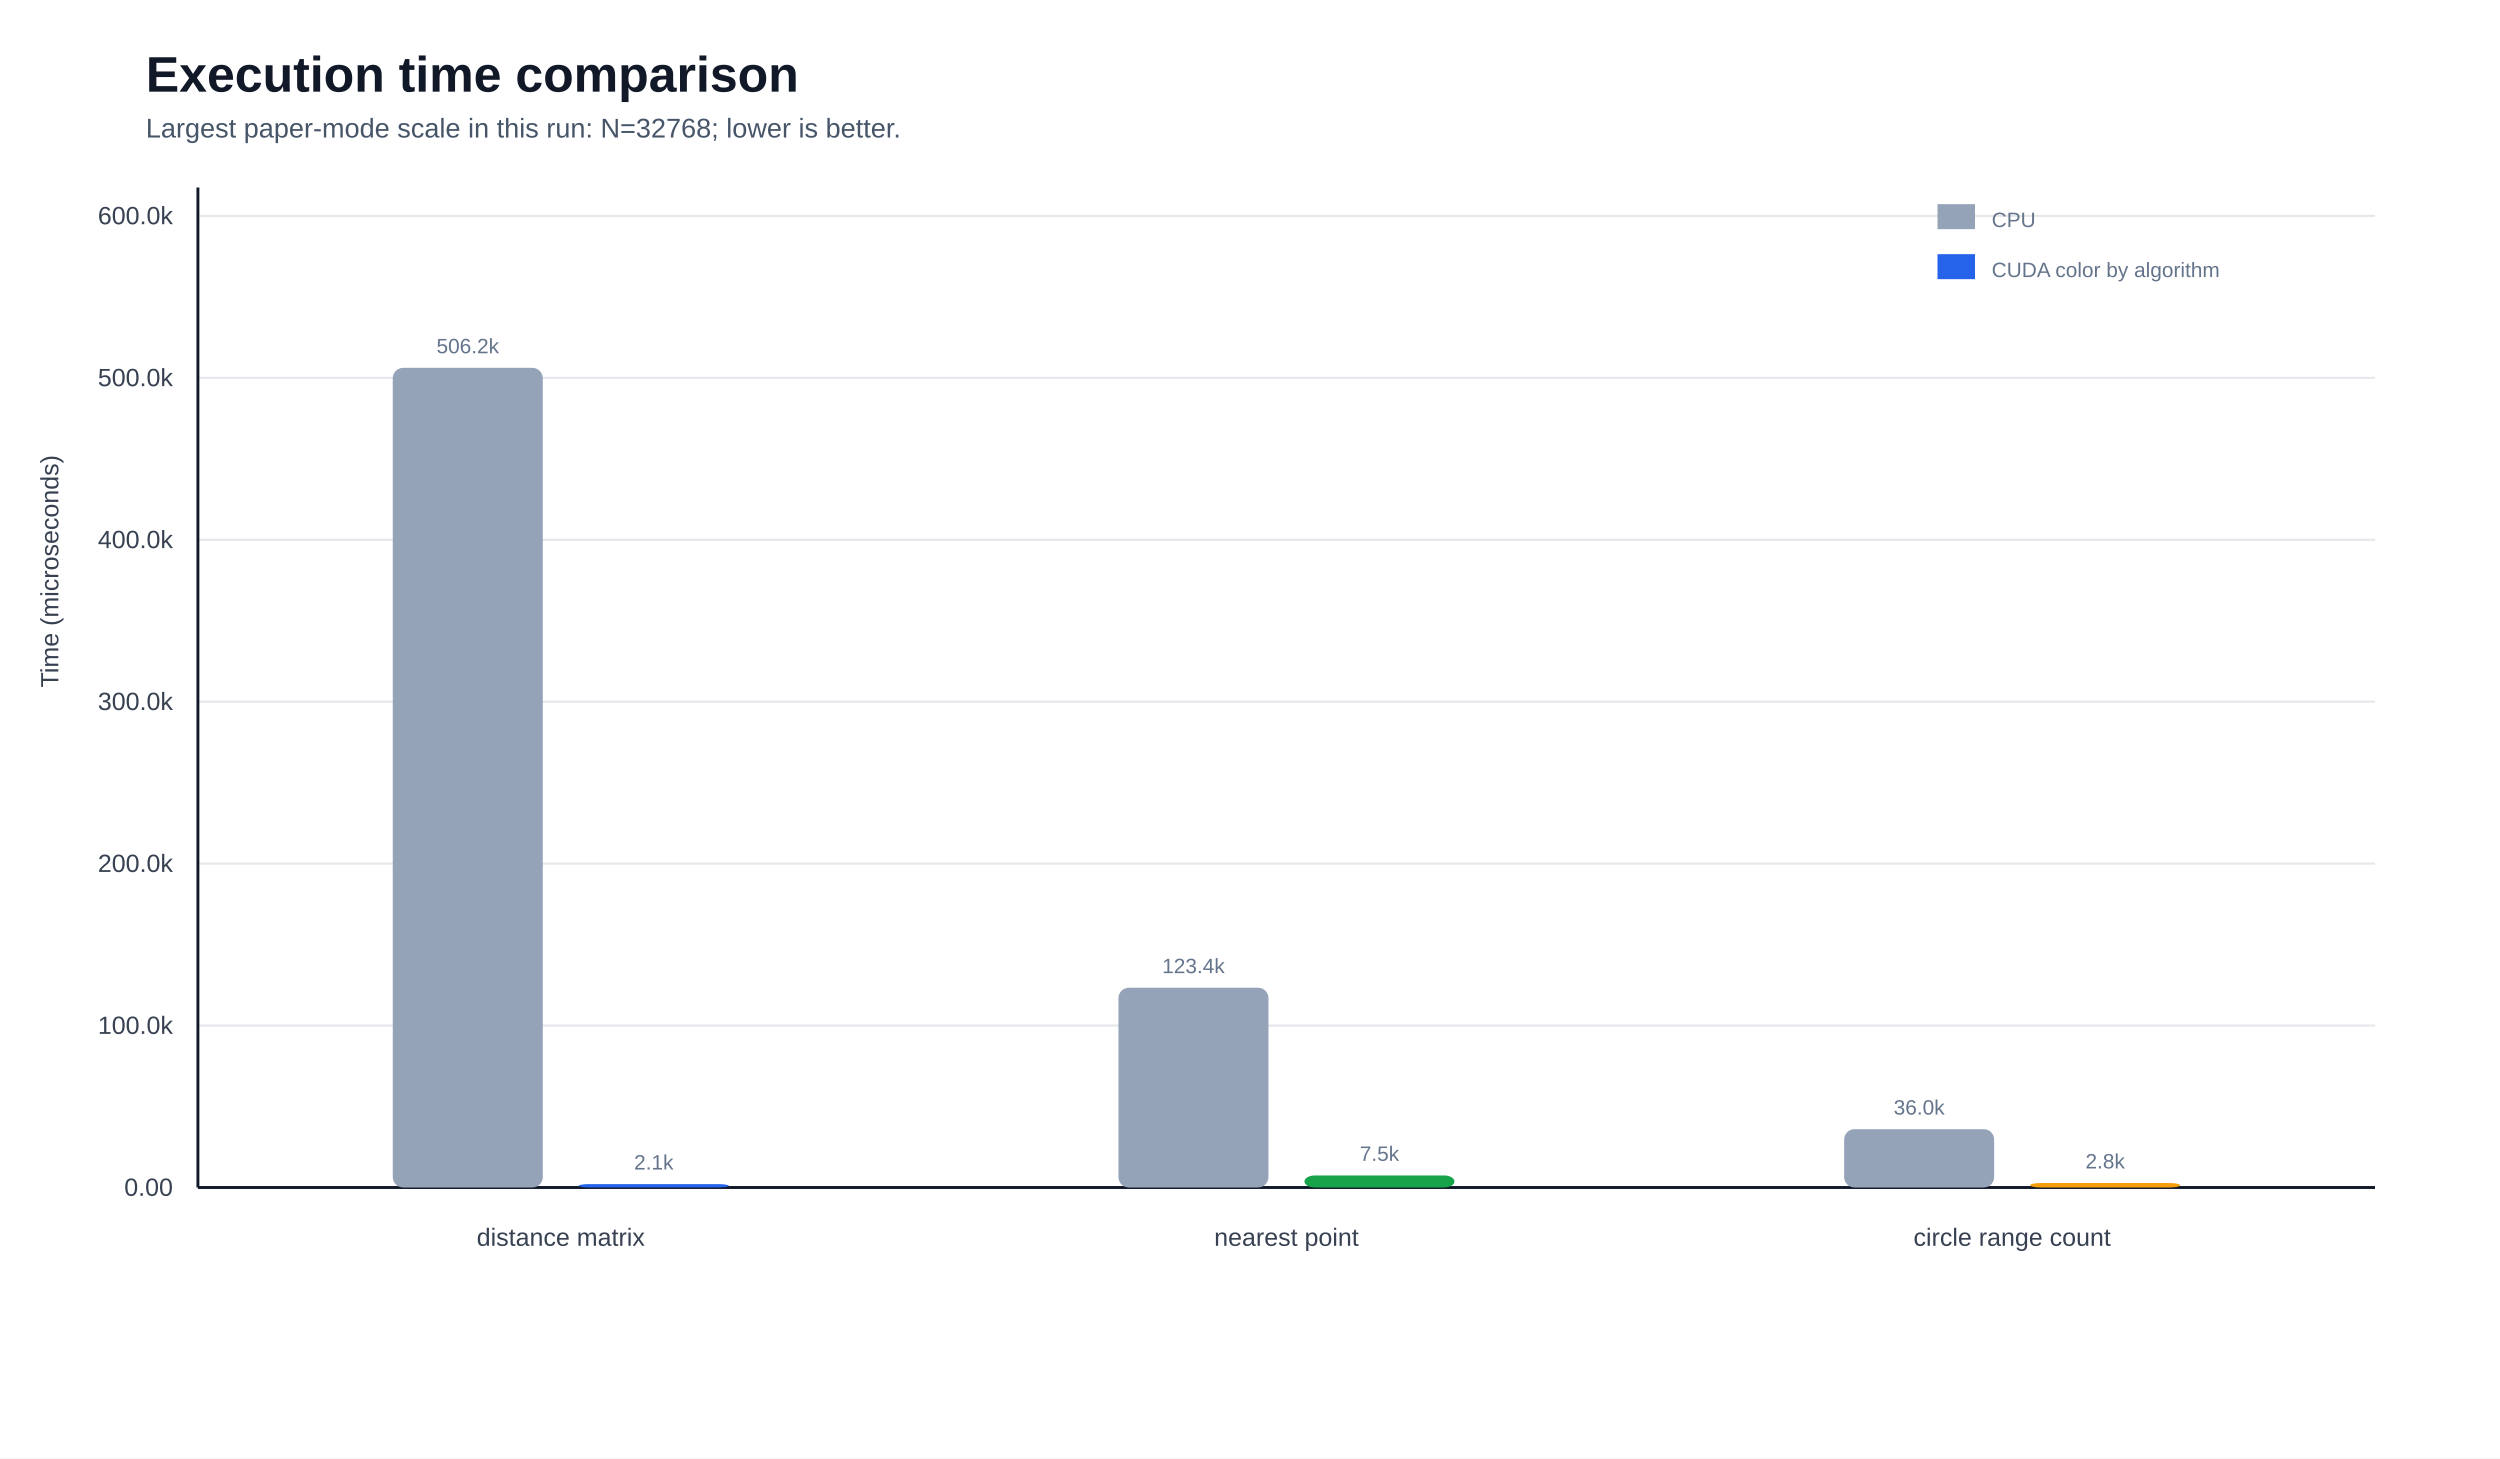
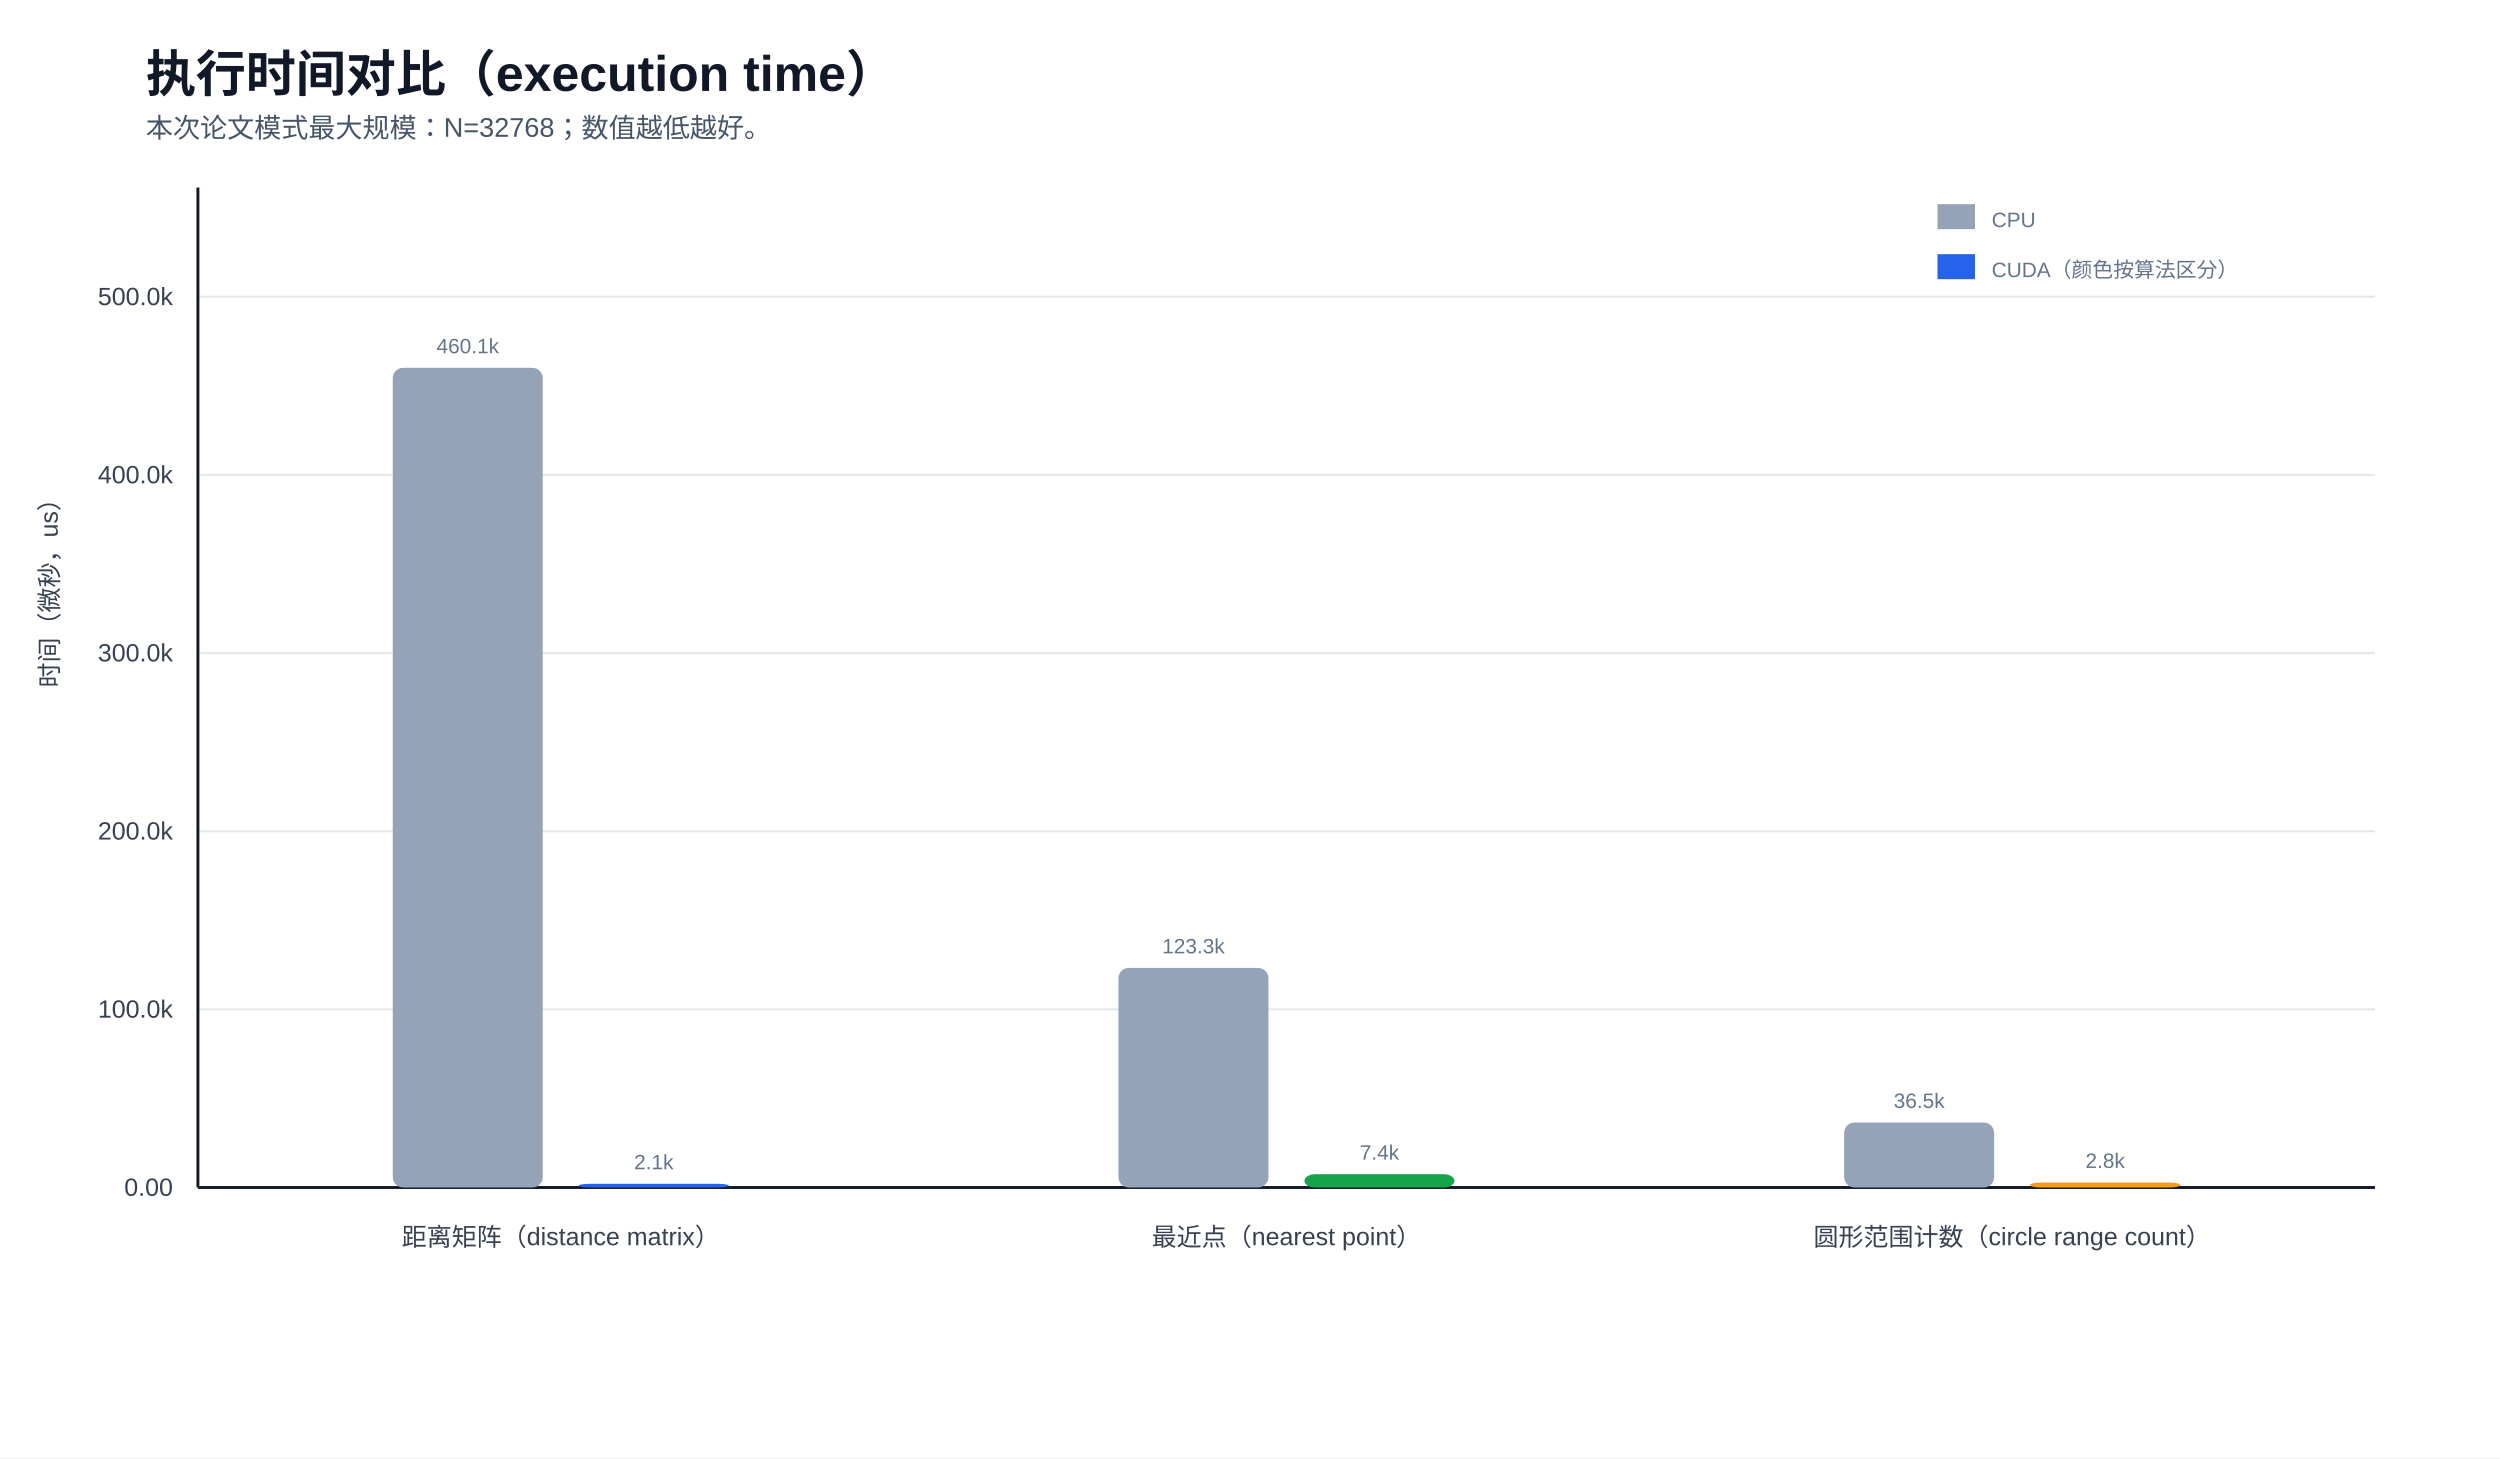
<svg xmlns="http://www.w3.org/2000/svg" width="1200" height="700" viewBox="0 0 1200 700" role="img">
  <style>
- text{font-family:Arial,Helvetica,sans-serif;fill:#111827;}
+ text{font-family:'AR PL UMing TW MBE','AR PL UMing CN','FandolHei','Microsoft YaHei','SimHei',Arial,Helvetica,sans-serif;fill:#111827;}
.title{font-size:24px;font-weight:700;}
.subtitle{font-size:13px;fill:#475569;}
.label{font-size:14px;font-weight:700;}
.small{font-size:12px;fill:#475569;}
.tiny{font-size:10px;fill:#64748b;}
.axis{font-size:12px;fill:#374151;}
.box{stroke:#1f2937;stroke-width:1.4;rx:14;ry:14;}
</style>
  <defs>
    <marker id="arrow" markerWidth="10" markerHeight="10" refX="8" refY="3" orient="auto" markerUnits="strokeWidth">
      <path d="M0,0 L0,6 L9,3 z" fill="#334155" />
    </marker>
    <filter id="shadow" x="-10%" y="-10%" width="120%" height="130%">
      <feDropShadow dx="0" dy="3" stdDeviation="4" flood-color="#0f172a" flood-opacity="0.12" />
    </filter>
  </defs>
  <rect x="0" y="0" width="1200" height="700" fill="#ffffff" />
-   <text class="title" x="70.00" y="44.00" text-anchor="start">Execution time comparison</text>
-   <text class="subtitle" x="70.00" y="66.00" text-anchor="start">Largest paper-mode scale in this run: N=32768; lower is better.</text>
+   <text class="title" x="70.00" y="44.00" text-anchor="start">执行时间对比（execution time）</text>
+   <text class="subtitle" x="70.00" y="66.00" text-anchor="start">本次论文模式最大规模：N=32768；数值越低越好。</text>
  <line x1="95" y1="570.00" x2="1140" y2="570.00" stroke="#e5e7eb" />
  <text class="axis" x="83.00" y="574.00" text-anchor="end">0.00</text>
-   <line x1="95" y1="492.27" x2="1140" y2="492.27" stroke="#e5e7eb" />
-   <text class="axis" x="83.00" y="496.27" text-anchor="end">100.0k</text>
-   <line x1="95" y1="414.54" x2="1140" y2="414.54" stroke="#e5e7eb" />
-   <text class="axis" x="83.00" y="418.54" text-anchor="end">200.0k</text>
-   <line x1="95" y1="336.81" x2="1140" y2="336.81" stroke="#e5e7eb" />
-   <text class="axis" x="83.00" y="340.81" text-anchor="end">300.0k</text>
-   <line x1="95" y1="259.09" x2="1140" y2="259.09" stroke="#e5e7eb" />
-   <text class="axis" x="83.00" y="263.09" text-anchor="end">400.0k</text>
-   <line x1="95" y1="181.36" x2="1140" y2="181.36" stroke="#e5e7eb" />
-   <text class="axis" x="83.00" y="185.36" text-anchor="end">500.0k</text>
-   <line x1="95" y1="103.63" x2="1140" y2="103.63" stroke="#e5e7eb" />
-   <text class="axis" x="83.00" y="107.63" text-anchor="end">600.0k</text>
+   <line x1="95" y1="484.49" x2="1140" y2="484.49" stroke="#e5e7eb" />
+   <text class="axis" x="83.00" y="488.49" text-anchor="end">100.0k</text>
+   <line x1="95" y1="398.98" x2="1140" y2="398.98" stroke="#e5e7eb" />
+   <text class="axis" x="83.00" y="402.98" text-anchor="end">200.0k</text>
+   <line x1="95" y1="313.47" x2="1140" y2="313.47" stroke="#e5e7eb" />
+   <text class="axis" x="83.00" y="317.47" text-anchor="end">300.0k</text>
+   <line x1="95" y1="227.96" x2="1140" y2="227.96" stroke="#e5e7eb" />
+   <text class="axis" x="83.00" y="231.96" text-anchor="end">400.0k</text>
+   <line x1="95" y1="142.45" x2="1140" y2="142.45" stroke="#e5e7eb" />
+   <text class="axis" x="83.00" y="146.45" text-anchor="end">500.0k</text>
  <line x1="95" y1="90" x2="95" y2="570" stroke="#111827" stroke-width="1.4" />
  <line x1="95" y1="570" x2="1140" y2="570" stroke="#111827" stroke-width="1.4" />
  <rect x="188.53" y="176.56" width="72" height="393.44" fill="#94a3b8" rx="5" />
-   <text class="tiny" x="224.53" y="169.56" text-anchor="middle">506.2k</text>
-   <rect x="277.81" y="568.37" width="72" height="1.63" fill="#2563eb" rx="5" />
-   <text class="tiny" x="313.81" y="561.37" text-anchor="middle">2.1k</text>
+   <text class="tiny" x="224.53" y="169.56" text-anchor="middle">460.1k</text>
+   <rect x="277.81" y="568.24" width="72" height="1.76" fill="#2563eb" rx="5" />
+   <text class="tiny" x="313.81" y="561.24" text-anchor="middle">2.1k</text>
  <text class="axis" x="269.17" y="598.00" text-anchor="middle">
-     <tspan x="269.17" dy="0.00">distance matrix</tspan>
+     <tspan x="269.17" dy="0.00">距离矩阵（distance matrix）</tspan>
  </text>
-   <rect x="536.86" y="474.12" width="72" height="95.88" fill="#94a3b8" rx="5" />
-   <text class="tiny" x="572.86" y="467.12" text-anchor="middle">123.4k</text>
-   <rect x="626.14" y="564.21" width="72" height="5.79" fill="#16a34a" rx="5" />
-   <text class="tiny" x="662.14" y="557.21" text-anchor="middle">7.5k</text>
+   <rect x="536.86" y="464.60" width="72" height="105.40" fill="#94a3b8" rx="5" />
+   <text class="tiny" x="572.86" y="457.60" text-anchor="middle">123.3k</text>
+   <rect x="626.14" y="563.63" width="72" height="6.37" fill="#16a34a" rx="5" />
+   <text class="tiny" x="662.14" y="556.63" text-anchor="middle">7.4k</text>
  <text class="axis" x="617.50" y="598.00" text-anchor="middle">
-     <tspan x="617.50" dy="0.00">nearest point</tspan>
+     <tspan x="617.50" dy="0.00">最近点（nearest point）</tspan>
  </text>
-   <rect x="885.19" y="542.00" width="72" height="28.00" fill="#94a3b8" rx="5" />
-   <text class="tiny" x="921.19" y="535.00" text-anchor="middle">36.0k</text>
-   <rect x="974.47" y="567.85" width="72" height="2.15" fill="#f59e0b" rx="5" />
-   <text class="tiny" x="1010.47" y="560.85" text-anchor="middle">2.8k</text>
+   <rect x="885.19" y="538.81" width="72" height="31.19" fill="#94a3b8" rx="5" />
+   <text class="tiny" x="921.19" y="531.81" text-anchor="middle">36.5k</text>
+   <rect x="974.47" y="567.62" width="72" height="2.38" fill="#f59e0b" rx="5" />
+   <text class="tiny" x="1010.47" y="560.62" text-anchor="middle">2.8k</text>
  <text class="axis" x="965.83" y="598.00" text-anchor="middle">
-     <tspan x="965.83" dy="0.00">circle range count</tspan>
+     <tspan x="965.83" dy="0.00">圆形范围计数（circle range count）</tspan>
  </text>
-   <text class="axis" x="28" y="330.00" transform="rotate(-90 28 330.00)">Time (microseconds)</text>
+   <text class="axis" x="28" y="330.00" transform="rotate(-90 28 330.00)">时间（微秒，us）</text>
  <rect x="930" y="98" width="18" height="12" fill="#94a3b8" />
  <text class="tiny" x="956" y="109">CPU</text>
  <rect x="930" y="122" width="18" height="12" fill="#2563eb" />
-   <text class="tiny" x="956" y="133">CUDA color by algorithm</text>
+   <text class="tiny" x="956" y="133">CUDA（颜色按算法区分）</text>
</svg>
